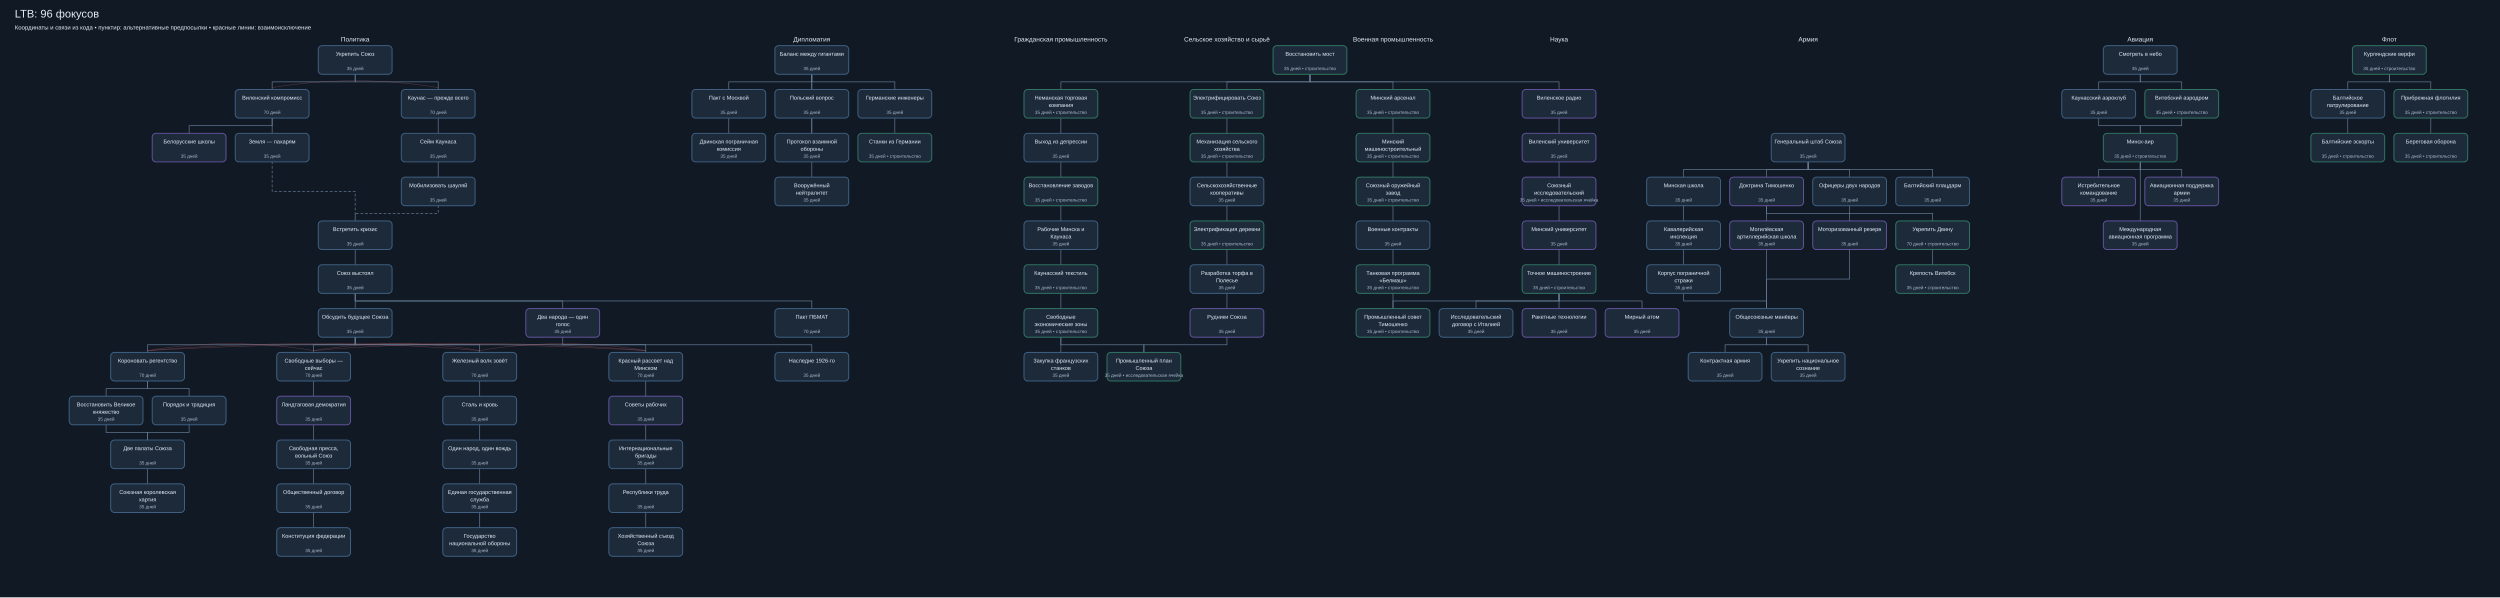
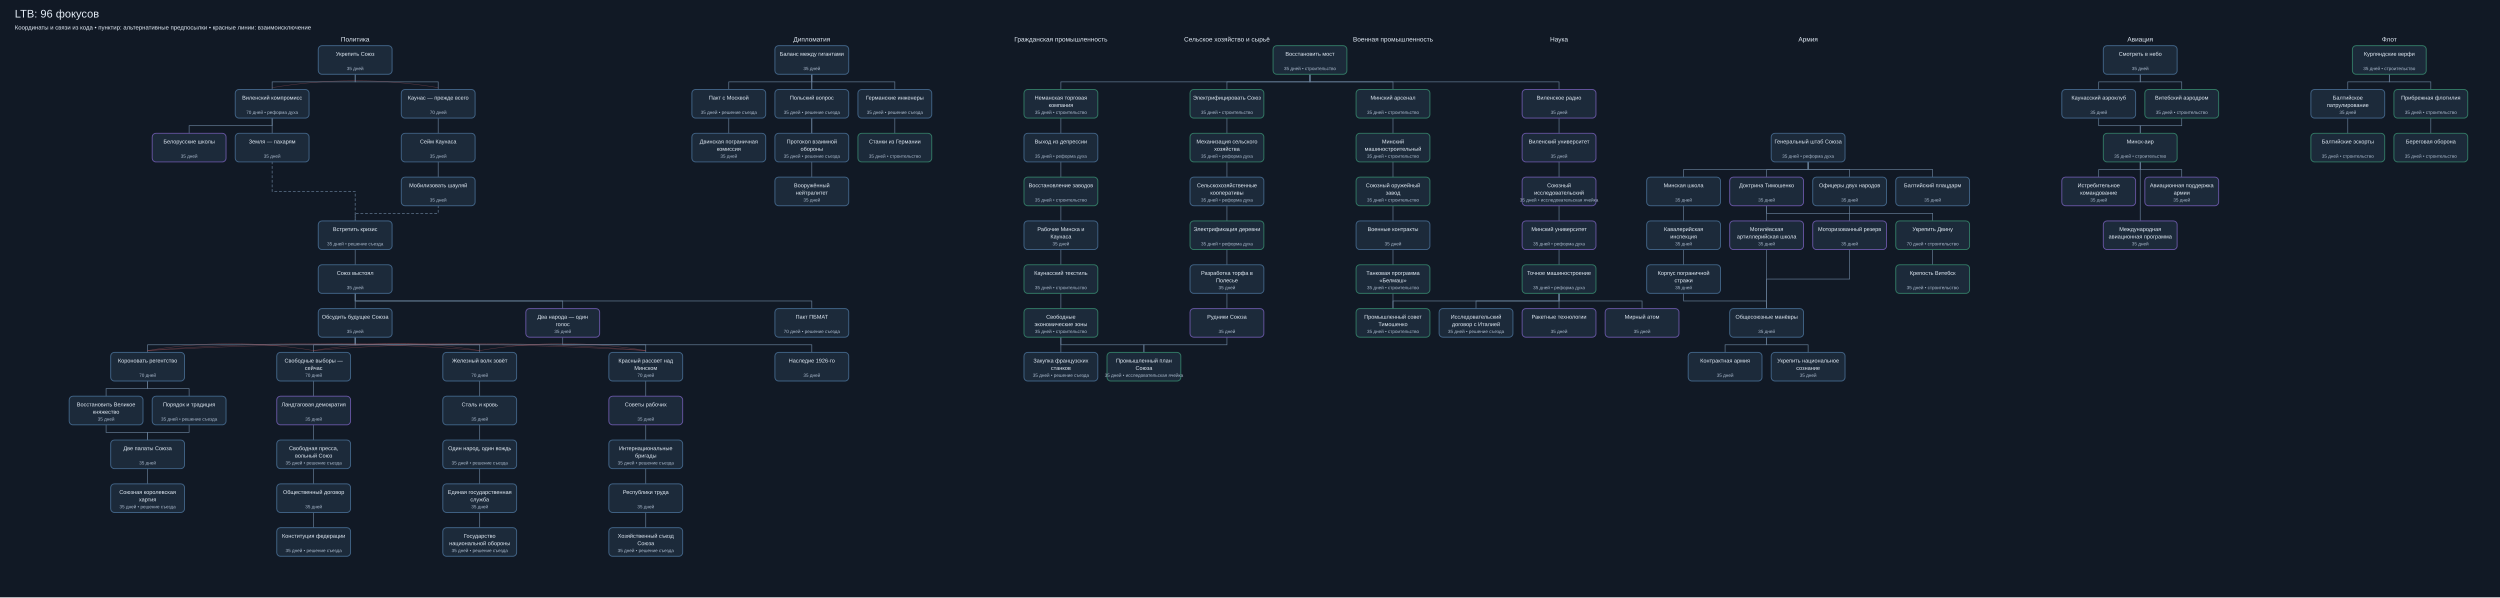
<svg xmlns="http://www.w3.org/2000/svg" width="5420" height="1295" viewBox="0 0 5420 1295">
  <style>text{font-family:Segoe UI,Arial,sans-serif;fill:#e4edf7}.label{font-size:12px}.small{font-size:10px;fill:#acbbce}</style>
  <rect width="5420" height="1295" fill="#111925" />
  <text x="32" y="38" font-size="24">LTB: 96 фокусов</text>
  <text x="32" y="64" font-size="13">Координаты и связи из кода • пунктир: альтернативные предпосылки • красные линии: взаимоисключение</text>
  <text x="770" y="90" font-size="14" text-anchor="middle">Политика</text>
  <text x="1760" y="90" font-size="14" text-anchor="middle">Дипломатия</text>
  <text x="2300" y="90" font-size="14" text-anchor="middle">Гражданская промышленность</text>
  <text x="2660" y="90" font-size="14" text-anchor="middle">Сельское хозяйство и сырьё</text>
  <text x="3020" y="90" font-size="14" text-anchor="middle">Военная промышленность</text>
  <text x="3380" y="90" font-size="14" text-anchor="middle">Наука</text>
  <text x="3920" y="90" font-size="14" text-anchor="middle">Армия</text>
  <text x="4640" y="90" font-size="14" text-anchor="middle">Авиация</text>
  <text x="5180" y="90" font-size="14" text-anchor="middle">Флот</text>
  <path d="M 3920 350 V 367.5 H 4190 V 385" fill="none" stroke="#68809a" stroke-width="1.4" />
  <path d="M 770 160 V 177.5 H 590 V 195" fill="none" stroke="#68809a" stroke-width="1.4" />
  <path d="M 770 160 V 177.5 H 950 V 195" fill="none" stroke="#68809a" stroke-width="1.4" />
  <path d="M 590 255 V 272.5 H 410 V 290" fill="none" stroke="#68809a" stroke-width="1.4" />
  <path d="M 590 255 V 272.5 H 590 V 290" fill="none" stroke="#68809a" stroke-width="1.4" />
  <path d="M 950 255 V 272.5 H 950 V 290" fill="none" stroke="#68809a" stroke-width="1.4" />
  <path d="M 950 350 V 367.5 H 950 V 385" fill="none" stroke="#68809a" stroke-width="1.4" />
  <path d="M 590 350 V 415.0 H 770 V 480" fill="none" stroke="#68809a" stroke-width="1.4" stroke-dasharray="6 4" />
  <path d="M 950 445 V 462.5 H 770 V 480" fill="none" stroke="#68809a" stroke-width="1.4" stroke-dasharray="6 4" />
  <path d="M 3920 350 V 367.5 H 3650 V 385" fill="none" stroke="#68809a" stroke-width="1.4" />
  <path d="M 3920 350 V 367.5 H 3830 V 385" fill="none" stroke="#68809a" stroke-width="1.4" />
  <path d="M 3920 350 V 367.5 H 4010 V 385" fill="none" stroke="#68809a" stroke-width="1.4" />
  <path d="M 3830 445 V 462.5 H 4190 V 480" fill="none" stroke="#68809a" stroke-width="1.4" />
  <path d="M 2840 160 V 177.5 H 3020 V 195" fill="none" stroke="#68809a" stroke-width="1.4" />
  <path d="M 2840 160 V 177.5 H 2660 V 195" fill="none" stroke="#68809a" stroke-width="1.4" />
  <path d="M 2840 160 V 177.5 H 2300 V 195" fill="none" stroke="#68809a" stroke-width="1.4" />
  <path d="M 2300 445 V 462.5 H 2300 V 480" fill="none" stroke="#68809a" stroke-width="1.4" />
  <path d="M 2660 255 V 272.5 H 2660 V 290" fill="none" stroke="#68809a" stroke-width="1.4" />
  <path d="M 2660 350 V 367.5 H 2660 V 385" fill="none" stroke="#68809a" stroke-width="1.4" />
  <path d="M 2660 445 V 462.5 H 2660 V 480" fill="none" stroke="#68809a" stroke-width="1.4" />
  <path d="M 2300 255 V 272.5 H 2300 V 290" fill="none" stroke="#68809a" stroke-width="1.4" />
  <path d="M 2300 350 V 367.5 H 2300 V 385" fill="none" stroke="#68809a" stroke-width="1.4" />
  <path d="M 3020 350 V 367.5 H 3020 V 385" fill="none" stroke="#68809a" stroke-width="1.4" />
  <path d="M 3020 445 V 462.5 H 3020 V 480" fill="none" stroke="#68809a" stroke-width="1.4" />
  <path d="M 1760 160 V 177.5 H 1580 V 195" fill="none" stroke="#68809a" stroke-width="1.4" />
  <path d="M 1760 160 V 177.5 H 1760 V 195" fill="none" stroke="#68809a" stroke-width="1.4" />
  <path d="M 1760 160 V 177.5 H 1940 V 195" fill="none" stroke="#68809a" stroke-width="1.4" />
  <path d="M 4640 160 V 177.5 H 4550 V 195" fill="none" stroke="#68809a" stroke-width="1.4" />
  <path d="M 4640 160 V 177.5 H 4730 V 195" fill="none" stroke="#68809a" stroke-width="1.4" />
  <path d="M 5180 160 V 177.5 H 5090 V 195" fill="none" stroke="#68809a" stroke-width="1.4" />
  <path d="M 5180 160 V 177.5 H 5270 V 195" fill="none" stroke="#68809a" stroke-width="1.4" />
  <path d="M 770 540 V 557.5 H 770 V 575" fill="none" stroke="#68809a" stroke-width="1.4" />
  <path d="M 770 635 V 652.5 H 1760 V 670" fill="none" stroke="#68809a" stroke-width="1.4" />
  <path d="M 4190 540 V 557.5 H 4190 V 575" fill="none" stroke="#68809a" stroke-width="1.4" />
  <path d="M 770 635 V 652.5 H 1220 V 670" fill="none" stroke="#68809a" stroke-width="1.4" />
  <path d="M 1220 730 V 747.5 H 1760 V 765" fill="none" stroke="#68809a" stroke-width="1.4" />
  <path d="M 3650 445 V 462.5 H 3650 V 480" fill="none" stroke="#68809a" stroke-width="1.4" />
  <path d="M 3650 540 V 557.5 H 3650 V 575" fill="none" stroke="#68809a" stroke-width="1.4" />
  <path d="M 2840 160 V 177.5 H 3380 V 195" fill="none" stroke="#68809a" stroke-width="1.4" />
  <path d="M 2300 540 V 557.5 H 2300 V 575" fill="none" stroke="#68809a" stroke-width="1.4" />
  <path d="M 3020 255 V 272.5 H 3020 V 290" fill="none" stroke="#68809a" stroke-width="1.4" />
  <path d="M 2300 730 V 747.5 H 2480 V 765" fill="none" stroke="#68809a" stroke-width="1.4" />
  <path d="M 2660 730 V 747.5 H 2480 V 765" fill="none" stroke="#68809a" stroke-width="1.4" />
  <path d="M 770 730 V 747.5 H 320 V 765" fill="none" stroke="#68809a" stroke-width="1.4" />
  <path d="M 320 825 V 842.5 H 230 V 860" fill="none" stroke="#68809a" stroke-width="1.4" />
  <path d="M 320 825 V 842.5 H 410 V 860" fill="none" stroke="#68809a" stroke-width="1.4" />
  <path d="M 770 730 V 747.5 H 680 V 765" fill="none" stroke="#68809a" stroke-width="1.4" />
  <path d="M 680 825 V 842.5 H 680 V 860" fill="none" stroke="#68809a" stroke-width="1.4" />
  <path d="M 680 920 V 937.5 H 680 V 955" fill="none" stroke="#68809a" stroke-width="1.4" />
  <path d="M 770 730 V 747.5 H 1040 V 765" fill="none" stroke="#68809a" stroke-width="1.4" />
  <path d="M 1040 825 V 842.5 H 1040 V 860" fill="none" stroke="#68809a" stroke-width="1.4" />
  <path d="M 1040 920 V 937.5 H 1040 V 955" fill="none" stroke="#68809a" stroke-width="1.4" />
  <path d="M 770 730 V 747.5 H 1400 V 765" fill="none" stroke="#68809a" stroke-width="1.4" />
  <path d="M 1400 825 V 842.5 H 1400 V 860" fill="none" stroke="#68809a" stroke-width="1.4" />
  <path d="M 1400 920 V 937.5 H 1400 V 955" fill="none" stroke="#68809a" stroke-width="1.4" />
  <path d="M 3380 255 V 272.5 H 3380 V 290" fill="none" stroke="#68809a" stroke-width="1.4" />
  <path d="M 3380 350 V 367.5 H 3380 V 385" fill="none" stroke="#68809a" stroke-width="1.4" />
  <path d="M 3380 540 V 557.5 H 3380 V 575" fill="none" stroke="#68809a" stroke-width="1.4" />
  <path d="M 3020 540 V 557.5 H 3020 V 575" fill="none" stroke="#68809a" stroke-width="1.4" />
  <path d="M 4010 445 V 462.5 H 4010 V 480" fill="none" stroke="#68809a" stroke-width="1.4" />
  <path d="M 3830 445 V 462.5 H 3830 V 480" fill="none" stroke="#68809a" stroke-width="1.4" />
  <path d="M 3650 635 V 652.5 H 3830 V 670" fill="none" stroke="#68809a" stroke-width="1.4" />
  <path d="M 4010 540 V 605.0 H 3830 V 670" fill="none" stroke="#68809a" stroke-width="1.4" />
  <path d="M 3830 540 V 605.0 H 3830 V 670" fill="none" stroke="#68809a" stroke-width="1.4" />
  <path d="M 4550 255 V 272.5 H 4640 V 290" fill="none" stroke="#68809a" stroke-width="1.4" />
  <path d="M 4730 255 V 272.5 H 4640 V 290" fill="none" stroke="#68809a" stroke-width="1.4" />
  <path d="M 4640 350 V 367.5 H 4550 V 385" fill="none" stroke="#68809a" stroke-width="1.4" />
  <path d="M 4640 350 V 367.5 H 4730 V 385" fill="none" stroke="#68809a" stroke-width="1.4" />
  <path d="M 5090 255 V 272.5 H 5090 V 290" fill="none" stroke="#68809a" stroke-width="1.4" />
  <path d="M 5270 255 V 272.5 H 5270 V 290" fill="none" stroke="#68809a" stroke-width="1.4" />
  <path d="M 1580 255 V 272.5 H 1580 V 290" fill="none" stroke="#68809a" stroke-width="1.4" />
  <path d="M 1760 255 V 272.5 H 1760 V 290" fill="none" stroke="#68809a" stroke-width="1.4" />
  <path d="M 1940 255 V 272.5 H 1940 V 290" fill="none" stroke="#68809a" stroke-width="1.4" />
  <path d="M 1760 160 V 272.5 H 1760 V 385" fill="none" stroke="#68809a" stroke-width="1.4" />
  <path d="M 2300 635 V 652.5 H 2300 V 670" fill="none" stroke="#68809a" stroke-width="1.4" />
  <path d="M 2660 540 V 557.5 H 2660 V 575" fill="none" stroke="#68809a" stroke-width="1.4" />
  <path d="M 2660 635 V 652.5 H 2660 V 670" fill="none" stroke="#68809a" stroke-width="1.4" />
  <path d="M 3020 635 V 652.5 H 3020 V 670" fill="none" stroke="#68809a" stroke-width="1.4" />
  <path d="M 3380 635 V 652.5 H 3020 V 670" fill="none" stroke="#68809a" stroke-width="1.4" />
  <path d="M 3830 730 V 747.5 H 3740 V 765" fill="none" stroke="#68809a" stroke-width="1.4" />
  <path d="M 3830 730 V 747.5 H 3920 V 765" fill="none" stroke="#68809a" stroke-width="1.4" />
  <path d="M 3380 445 V 462.5 H 3380 V 480" fill="none" stroke="#68809a" stroke-width="1.4" />
  <path d="M 3380 635 V 652.5 H 3380 V 670" fill="none" stroke="#68809a" stroke-width="1.4" />
  <path d="M 3380 635 V 652.5 H 3560 V 670" fill="none" stroke="#68809a" stroke-width="1.4" />
  <path d="M 2300 730 V 747.5 H 2300 V 765" fill="none" stroke="#68809a" stroke-width="1.4" />
  <path d="M 3380 635 V 652.5 H 3200 V 670" fill="none" stroke="#68809a" stroke-width="1.4" />
  <path d="M 4640 350 V 415.0 H 4640 V 480" fill="none" stroke="#68809a" stroke-width="1.4" />
  <path d="M 770 635 V 652.5 H 770 V 670" fill="none" stroke="#68809a" stroke-width="1.4" />
  <path d="M 230 920 V 937.5 H 320 V 955" fill="none" stroke="#68809a" stroke-width="1.4" />
  <path d="M 410 920 V 937.5 H 320 V 955" fill="none" stroke="#68809a" stroke-width="1.4" />
  <path d="M 320 1015 V 1032.5 H 320 V 1050" fill="none" stroke="#68809a" stroke-width="1.4" />
  <path d="M 680 1015 V 1032.5 H 680 V 1050" fill="none" stroke="#68809a" stroke-width="1.4" />
  <path d="M 680 1110 V 1127.5 H 680 V 1145" fill="none" stroke="#68809a" stroke-width="1.4" />
  <path d="M 1040 1015 V 1032.5 H 1040 V 1050" fill="none" stroke="#68809a" stroke-width="1.4" />
  <path d="M 1040 1110 V 1127.5 H 1040 V 1145" fill="none" stroke="#68809a" stroke-width="1.4" />
  <path d="M 1400 1015 V 1032.5 H 1400 V 1050" fill="none" stroke="#68809a" stroke-width="1.4" />
  <path d="M 1400 1110 V 1127.5 H 1400 V 1145" fill="none" stroke="#68809a" stroke-width="1.4" />
  <path d="M 590 190 Q 770.0 160 950 190" stroke="#be6066" stroke-width="1" fill="none" opacity="0.45" />
  <path d="M 320 760 Q 500.0 730 680 760" stroke="#be6066" stroke-width="1" fill="none" opacity="0.45" />
  <path d="M 320 760 Q 680.0 730 1040 760" stroke="#be6066" stroke-width="1" fill="none" opacity="0.45" />
  <path d="M 320 760 Q 860.0 730 1400 760" stroke="#be6066" stroke-width="1" fill="none" opacity="0.45" />
  <path d="M 680 760 Q 860.0 730 1040 760" stroke="#be6066" stroke-width="1" fill="none" opacity="0.45" />
  <path d="M 680 760 Q 1040.0 730 1400 760" stroke="#be6066" stroke-width="1" fill="none" opacity="0.45" />
  <path d="M 1040 760 Q 1220.0 730 1400 760" stroke="#be6066" stroke-width="1" fill="none" opacity="0.45" />
  <g>
    <rect x="690" y="99" width="160" height="62" rx="8" fill="#1c2a3a" stroke="#416487" stroke-width="2" />
    <text class="label" x="770" y="121" text-anchor="middle">Укрепить Союз</text>
    <text class="small" x="770" y="152" text-anchor="middle">35 дней</text>
  </g>
  <g>
    <rect x="2760" y="99" width="160" height="62" rx="8" fill="#1c2a3a" stroke="#327a65" stroke-width="2" />
    <text class="label" x="2840" y="121" text-anchor="middle">Восстановить мост</text>
    <text class="small" x="2840" y="152" text-anchor="middle">35 дней • строительство</text>
  </g>
  <g>
    <rect x="4110" y="384" width="160" height="62" rx="8" fill="#1c2a3a" stroke="#416487" stroke-width="2" />
    <text class="label" x="4190" y="406" text-anchor="middle">Балтийский плацдарм</text>
    <text class="small" x="4190" y="437" text-anchor="middle">35 дней</text>
  </g>
  <g>
    <rect x="510" y="194" width="160" height="62" rx="8" fill="#1c2a3a" stroke="#416487" stroke-width="2" />
    <text class="label" x="590" y="216" text-anchor="middle">Виленский компромисс</text>
-     <text class="small" x="590" y="247" text-anchor="middle">70 дней</text>
+     <text class="small" x="590" y="247" text-anchor="middle">70 дней • реформа духа</text>
  </g>
  <g>
    <rect x="870" y="194" width="160" height="62" rx="8" fill="#1c2a3a" stroke="#416487" stroke-width="2" />
    <text class="label" x="950" y="216" text-anchor="middle">Каунас — прежде всего</text>
    <text class="small" x="950" y="247" text-anchor="middle">70 дней</text>
  </g>
  <g>
    <rect x="330" y="289" width="160" height="62" rx="8" fill="#1c2a3a" stroke="#6655a2" stroke-width="2" />
    <text class="label" x="410" y="311" text-anchor="middle">Белорусские школы</text>
    <text class="small" x="410" y="342" text-anchor="middle">35 дней</text>
  </g>
  <g>
    <rect x="510" y="289" width="160" height="62" rx="8" fill="#1c2a3a" stroke="#416487" stroke-width="2" />
    <text class="label" x="590" y="311" text-anchor="middle">Земля — пахарям</text>
    <text class="small" x="590" y="342" text-anchor="middle">35 дней</text>
  </g>
  <g>
    <rect x="870" y="289" width="160" height="62" rx="8" fill="#1c2a3a" stroke="#416487" stroke-width="2" />
    <text class="label" x="950" y="311" text-anchor="middle">Сейм Каунаса</text>
    <text class="small" x="950" y="342" text-anchor="middle">35 дней</text>
  </g>
  <g>
    <rect x="870" y="384" width="160" height="62" rx="8" fill="#1c2a3a" stroke="#416487" stroke-width="2" />
    <text class="label" x="950" y="406" text-anchor="middle">Мобилизовать шауляй</text>
    <text class="small" x="950" y="437" text-anchor="middle">35 дней</text>
  </g>
  <g>
    <rect x="690" y="479" width="160" height="62" rx="8" fill="#1c2a3a" stroke="#416487" stroke-width="2" />
    <text class="label" x="770" y="501" text-anchor="middle">Встретить кризис</text>
-     <text class="small" x="770" y="532" text-anchor="middle">35 дней</text>
+     <text class="small" x="770" y="532" text-anchor="middle">35 дней • решение съезда</text>
  </g>
  <g>
    <rect x="3840" y="289" width="160" height="62" rx="8" fill="#1c2a3a" stroke="#416487" stroke-width="2" />
    <text class="label" x="3920" y="311" text-anchor="middle">Генеральный штаб Союза</text>
-     <text class="small" x="3920" y="342" text-anchor="middle">35 дней</text>
+     <text class="small" x="3920" y="342" text-anchor="middle">35 дней • реформа духа</text>
  </g>
  <g>
    <rect x="3570" y="384" width="160" height="62" rx="8" fill="#1c2a3a" stroke="#416487" stroke-width="2" />
    <text class="label" x="3650" y="406" text-anchor="middle">Минская школа</text>
    <text class="small" x="3650" y="437" text-anchor="middle">35 дней</text>
  </g>
  <g>
    <rect x="3750" y="384" width="160" height="62" rx="8" fill="#1c2a3a" stroke="#6655a2" stroke-width="2" />
    <text class="label" x="3830" y="406" text-anchor="middle">Доктрина Тимошенко</text>
    <text class="small" x="3830" y="437" text-anchor="middle">35 дней</text>
  </g>
  <g>
    <rect x="3930" y="384" width="160" height="62" rx="8" fill="#1c2a3a" stroke="#416487" stroke-width="2" />
    <text class="label" x="4010" y="406" text-anchor="middle">Офицеры двух народов</text>
    <text class="small" x="4010" y="437" text-anchor="middle">35 дней</text>
  </g>
  <g>
    <rect x="4110" y="479" width="160" height="62" rx="8" fill="#1c2a3a" stroke="#327a65" stroke-width="2" />
    <text class="label" x="4190" y="501" text-anchor="middle">Укрепить Двину</text>
    <text class="small" x="4190" y="532" text-anchor="middle">70 дней • строительство</text>
  </g>
  <g>
    <rect x="2940" y="194" width="160" height="62" rx="8" fill="#1c2a3a" stroke="#327a65" stroke-width="2" />
    <text class="label" x="3020" y="216" text-anchor="middle">Минский арсенал</text>
    <text class="small" x="3020" y="247" text-anchor="middle">35 дней • строительство</text>
  </g>
  <g>
    <rect x="2580" y="194" width="160" height="62" rx="8" fill="#1c2a3a" stroke="#327a65" stroke-width="2" />
    <text class="label" x="2660" y="216" text-anchor="middle">Электрифицировать Союз</text>
    <text class="small" x="2660" y="247" text-anchor="middle">35 дней • строительство</text>
  </g>
  <g>
    <rect x="2220" y="194" width="160" height="62" rx="8" fill="#1c2a3a" stroke="#327a65" stroke-width="2" />
    <text class="label" x="2300" y="216" text-anchor="middle">Неманская торговая</text>
    <text class="label" x="2300" y="232" text-anchor="middle">компания</text>
    <text class="small" x="2300" y="247" text-anchor="middle">35 дней • строительство</text>
  </g>
  <g>
    <rect x="2220" y="479" width="160" height="62" rx="8" fill="#1c2a3a" stroke="#416487" stroke-width="2" />
    <text class="label" x="2300" y="501" text-anchor="middle">Рабочие Минска и</text>
    <text class="label" x="2300" y="517" text-anchor="middle">Каунаса</text>
    <text class="small" x="2300" y="532" text-anchor="middle">35 дней</text>
  </g>
  <g>
    <rect x="2580" y="289" width="160" height="62" rx="8" fill="#1c2a3a" stroke="#327a65" stroke-width="2" />
    <text class="label" x="2660" y="311" text-anchor="middle">Механизация сельского</text>
    <text class="label" x="2660" y="327" text-anchor="middle">хозяйства</text>
-     <text class="small" x="2660" y="342" text-anchor="middle">35 дней • строительство</text>
+     <text class="small" x="2660" y="342" text-anchor="middle">35 дней • реформа духа</text>
  </g>
  <g>
    <rect x="2580" y="384" width="160" height="62" rx="8" fill="#1c2a3a" stroke="#416487" stroke-width="2" />
    <text class="label" x="2660" y="406" text-anchor="middle">Сельскохозяйственные</text>
    <text class="label" x="2660" y="422" text-anchor="middle">кооперативы</text>
-     <text class="small" x="2660" y="437" text-anchor="middle">35 дней</text>
+     <text class="small" x="2660" y="437" text-anchor="middle">35 дней • реформа духа</text>
  </g>
  <g>
    <rect x="2580" y="479" width="160" height="62" rx="8" fill="#1c2a3a" stroke="#327a65" stroke-width="2" />
    <text class="label" x="2660" y="501" text-anchor="middle">Электрификация деревни</text>
-     <text class="small" x="2660" y="532" text-anchor="middle">35 дней • строительство</text>
+     <text class="small" x="2660" y="532" text-anchor="middle">35 дней • реформа духа</text>
  </g>
  <g>
    <rect x="2220" y="289" width="160" height="62" rx="8" fill="#1c2a3a" stroke="#416487" stroke-width="2" />
    <text class="label" x="2300" y="311" text-anchor="middle">Выход из депрессии</text>
-     <text class="small" x="2300" y="342" text-anchor="middle">35 дней</text>
+     <text class="small" x="2300" y="342" text-anchor="middle">35 дней • реформа духа</text>
  </g>
  <g>
    <rect x="2220" y="384" width="160" height="62" rx="8" fill="#1c2a3a" stroke="#327a65" stroke-width="2" />
    <text class="label" x="2300" y="406" text-anchor="middle">Восстановление заводов</text>
    <text class="small" x="2300" y="437" text-anchor="middle">35 дней • строительство</text>
  </g>
  <g>
    <rect x="2940" y="384" width="160" height="62" rx="8" fill="#1c2a3a" stroke="#327a65" stroke-width="2" />
    <text class="label" x="3020" y="406" text-anchor="middle">Союзный оружейный</text>
    <text class="label" x="3020" y="422" text-anchor="middle">завод</text>
    <text class="small" x="3020" y="437" text-anchor="middle">35 дней • строительство</text>
  </g>
  <g>
    <rect x="2940" y="479" width="160" height="62" rx="8" fill="#1c2a3a" stroke="#416487" stroke-width="2" />
    <text class="label" x="3020" y="501" text-anchor="middle">Военные контракты</text>
    <text class="small" x="3020" y="532" text-anchor="middle">35 дней</text>
  </g>
  <g>
    <rect x="1680" y="99" width="160" height="62" rx="8" fill="#1c2a3a" stroke="#416487" stroke-width="2" />
    <text class="label" x="1760" y="121" text-anchor="middle">Баланс между гигантами</text>
    <text class="small" x="1760" y="152" text-anchor="middle">35 дней</text>
  </g>
  <g>
    <rect x="1500" y="194" width="160" height="62" rx="8" fill="#1c2a3a" stroke="#416487" stroke-width="2" />
    <text class="label" x="1580" y="216" text-anchor="middle">Пакт с Москвой</text>
-     <text class="small" x="1580" y="247" text-anchor="middle">35 дней</text>
+     <text class="small" x="1580" y="247" text-anchor="middle">35 дней • решение съезда</text>
  </g>
  <g>
    <rect x="1680" y="194" width="160" height="62" rx="8" fill="#1c2a3a" stroke="#416487" stroke-width="2" />
    <text class="label" x="1760" y="216" text-anchor="middle">Польский вопрос</text>
-     <text class="small" x="1760" y="247" text-anchor="middle">35 дней</text>
+     <text class="small" x="1760" y="247" text-anchor="middle">35 дней • решение съезда</text>
  </g>
  <g>
    <rect x="1860" y="194" width="160" height="62" rx="8" fill="#1c2a3a" stroke="#416487" stroke-width="2" />
    <text class="label" x="1940" y="216" text-anchor="middle">Германские инженеры</text>
-     <text class="small" x="1940" y="247" text-anchor="middle">35 дней</text>
+     <text class="small" x="1940" y="247" text-anchor="middle">35 дней • решение съезда</text>
  </g>
  <g>
    <rect x="4560" y="99" width="160" height="62" rx="8" fill="#1c2a3a" stroke="#416487" stroke-width="2" />
    <text class="label" x="4640" y="121" text-anchor="middle">Смотреть в небо</text>
    <text class="small" x="4640" y="152" text-anchor="middle">35 дней</text>
  </g>
  <g>
    <rect x="4470" y="194" width="160" height="62" rx="8" fill="#1c2a3a" stroke="#416487" stroke-width="2" />
    <text class="label" x="4550" y="216" text-anchor="middle">Каунасский аэроклуб</text>
    <text class="small" x="4550" y="247" text-anchor="middle">35 дней</text>
  </g>
  <g>
    <rect x="4650" y="194" width="160" height="62" rx="8" fill="#1c2a3a" stroke="#327a65" stroke-width="2" />
    <text class="label" x="4730" y="216" text-anchor="middle">Витебский аэродром</text>
    <text class="small" x="4730" y="247" text-anchor="middle">35 дней • строительство</text>
  </g>
  <g>
    <rect x="5100" y="99" width="160" height="62" rx="8" fill="#1c2a3a" stroke="#327a65" stroke-width="2" />
    <text class="label" x="5180" y="121" text-anchor="middle">Курляндские верфи</text>
    <text class="small" x="5180" y="152" text-anchor="middle">35 дней • строительство</text>
  </g>
  <g>
    <rect x="5010" y="194" width="160" height="62" rx="8" fill="#1c2a3a" stroke="#416487" stroke-width="2" />
    <text class="label" x="5090" y="216" text-anchor="middle">Балтийское</text>
    <text class="label" x="5090" y="232" text-anchor="middle">патрулирование</text>
    <text class="small" x="5090" y="247" text-anchor="middle">35 дней</text>
  </g>
  <g>
    <rect x="5190" y="194" width="160" height="62" rx="8" fill="#1c2a3a" stroke="#327a65" stroke-width="2" />
    <text class="label" x="5270" y="216" text-anchor="middle">Прибрежная флотилия</text>
    <text class="small" x="5270" y="247" text-anchor="middle">35 дней • строительство</text>
  </g>
  <g>
    <rect x="690" y="574" width="160" height="62" rx="8" fill="#1c2a3a" stroke="#416487" stroke-width="2" />
    <text class="label" x="770" y="596" text-anchor="middle">Союз выстоял</text>
    <text class="small" x="770" y="627" text-anchor="middle">35 дней</text>
  </g>
  <g>
    <rect x="1680" y="669" width="160" height="62" rx="8" fill="#1c2a3a" stroke="#416487" stroke-width="2" />
    <text class="label" x="1760" y="691" text-anchor="middle">Пакт ПБМАТ</text>
-     <text class="small" x="1760" y="722" text-anchor="middle">70 дней</text>
+     <text class="small" x="1760" y="722" text-anchor="middle">70 дней • решение съезда</text>
  </g>
  <g>
    <rect x="4110" y="574" width="160" height="62" rx="8" fill="#1c2a3a" stroke="#327a65" stroke-width="2" />
    <text class="label" x="4190" y="596" text-anchor="middle">Крепость Витебск</text>
    <text class="small" x="4190" y="627" text-anchor="middle">35 дней • строительство</text>
  </g>
  <g>
    <rect x="1140" y="669" width="160" height="62" rx="8" fill="#1c2a3a" stroke="#6655a2" stroke-width="2" />
    <text class="label" x="1220" y="691" text-anchor="middle">Два народа — один</text>
    <text class="label" x="1220" y="707" text-anchor="middle">голос</text>
    <text class="small" x="1220" y="722" text-anchor="middle">35 дней</text>
  </g>
  <g>
    <rect x="1680" y="764" width="160" height="62" rx="8" fill="#1c2a3a" stroke="#416487" stroke-width="2" />
    <text class="label" x="1760" y="786" text-anchor="middle">Наследие 1926-го</text>
    <text class="small" x="1760" y="817" text-anchor="middle">35 дней</text>
  </g>
  <g>
    <rect x="3570" y="479" width="160" height="62" rx="8" fill="#1c2a3a" stroke="#416487" stroke-width="2" />
    <text class="label" x="3650" y="501" text-anchor="middle">Кавалерийская</text>
    <text class="label" x="3650" y="517" text-anchor="middle">инспекция</text>
    <text class="small" x="3650" y="532" text-anchor="middle">35 дней</text>
  </g>
  <g>
    <rect x="3570" y="574" width="160" height="62" rx="8" fill="#1c2a3a" stroke="#416487" stroke-width="2" />
    <text class="label" x="3650" y="596" text-anchor="middle">Корпус пограничной</text>
    <text class="label" x="3650" y="612" text-anchor="middle">стражи</text>
    <text class="small" x="3650" y="627" text-anchor="middle">35 дней</text>
  </g>
  <g>
    <rect x="3300" y="194" width="160" height="62" rx="8" fill="#1c2a3a" stroke="#6655a2" stroke-width="2" />
    <text class="label" x="3380" y="216" text-anchor="middle">Виленское радио</text>
    <text class="small" x="3380" y="247" text-anchor="middle">35 дней</text>
  </g>
  <g>
    <rect x="2220" y="574" width="160" height="62" rx="8" fill="#1c2a3a" stroke="#327a65" stroke-width="2" />
    <text class="label" x="2300" y="596" text-anchor="middle">Каунасский текстиль</text>
    <text class="small" x="2300" y="627" text-anchor="middle">35 дней • строительство</text>
  </g>
  <g>
    <rect x="2940" y="289" width="160" height="62" rx="8" fill="#1c2a3a" stroke="#327a65" stroke-width="2" />
    <text class="label" x="3020" y="311" text-anchor="middle">Минский</text>
    <text class="label" x="3020" y="327" text-anchor="middle">машиностроительный</text>
    <text class="small" x="3020" y="342" text-anchor="middle">35 дней • строительство</text>
  </g>
  <g>
    <rect x="2400" y="764" width="160" height="62" rx="8" fill="#1c2a3a" stroke="#327a65" stroke-width="2" />
    <text class="label" x="2480" y="786" text-anchor="middle">Промышленный план</text>
    <text class="label" x="2480" y="802" text-anchor="middle">Союза</text>
    <text class="small" x="2480" y="817" text-anchor="middle">35 дней • исследовательская ячейка</text>
  </g>
  <g>
    <rect x="240" y="764" width="160" height="62" rx="8" fill="#1c2a3a" stroke="#416487" stroke-width="2" />
    <text class="label" x="320" y="786" text-anchor="middle">Короновать регентство</text>
    <text class="small" x="320" y="817" text-anchor="middle">70 дней</text>
  </g>
  <g>
    <rect x="150" y="859" width="160" height="62" rx="8" fill="#1c2a3a" stroke="#416487" stroke-width="2" />
    <text class="label" x="230" y="881" text-anchor="middle">Восстановить Великое</text>
    <text class="label" x="230" y="897" text-anchor="middle">княжество</text>
    <text class="small" x="230" y="912" text-anchor="middle">35 дней</text>
  </g>
  <g>
    <rect x="330" y="859" width="160" height="62" rx="8" fill="#1c2a3a" stroke="#416487" stroke-width="2" />
    <text class="label" x="410" y="881" text-anchor="middle">Порядок и традиция</text>
-     <text class="small" x="410" y="912" text-anchor="middle">35 дней</text>
+     <text class="small" x="410" y="912" text-anchor="middle">35 дней • решение съезда</text>
  </g>
  <g>
    <rect x="600" y="764" width="160" height="62" rx="8" fill="#1c2a3a" stroke="#416487" stroke-width="2" />
    <text class="label" x="680" y="786" text-anchor="middle">Свободные выборы —</text>
    <text class="label" x="680" y="802" text-anchor="middle">сейчас</text>
    <text class="small" x="680" y="817" text-anchor="middle">70 дней</text>
  </g>
  <g>
    <rect x="600" y="859" width="160" height="62" rx="8" fill="#1c2a3a" stroke="#6655a2" stroke-width="2" />
    <text class="label" x="680" y="881" text-anchor="middle">Ландтаговая демократия</text>
    <text class="small" x="680" y="912" text-anchor="middle">35 дней</text>
  </g>
  <g>
    <rect x="600" y="954" width="160" height="62" rx="8" fill="#1c2a3a" stroke="#416487" stroke-width="2" />
    <text class="label" x="680" y="976" text-anchor="middle">Свободная пресса,</text>
    <text class="label" x="680" y="992" text-anchor="middle">вольный Союз</text>
-     <text class="small" x="680" y="1007" text-anchor="middle">35 дней</text>
+     <text class="small" x="680" y="1007" text-anchor="middle">35 дней • решение съезда</text>
  </g>
  <g>
    <rect x="960" y="764" width="160" height="62" rx="8" fill="#1c2a3a" stroke="#416487" stroke-width="2" />
    <text class="label" x="1040" y="786" text-anchor="middle">Железный волк зовёт</text>
    <text class="small" x="1040" y="817" text-anchor="middle">70 дней</text>
  </g>
  <g>
    <rect x="960" y="859" width="160" height="62" rx="8" fill="#1c2a3a" stroke="#416487" stroke-width="2" />
    <text class="label" x="1040" y="881" text-anchor="middle">Сталь и кровь</text>
    <text class="small" x="1040" y="912" text-anchor="middle">35 дней</text>
  </g>
  <g>
    <rect x="960" y="954" width="160" height="62" rx="8" fill="#1c2a3a" stroke="#416487" stroke-width="2" />
    <text class="label" x="1040" y="976" text-anchor="middle">Один народ, один вождь</text>
-     <text class="small" x="1040" y="1007" text-anchor="middle">35 дней</text>
+     <text class="small" x="1040" y="1007" text-anchor="middle">35 дней • решение съезда</text>
  </g>
  <g>
    <rect x="1320" y="764" width="160" height="62" rx="8" fill="#1c2a3a" stroke="#416487" stroke-width="2" />
    <text class="label" x="1400" y="786" text-anchor="middle">Красный рассвет над</text>
    <text class="label" x="1400" y="802" text-anchor="middle">Минском</text>
    <text class="small" x="1400" y="817" text-anchor="middle">70 дней</text>
  </g>
  <g>
    <rect x="1320" y="859" width="160" height="62" rx="8" fill="#1c2a3a" stroke="#6655a2" stroke-width="2" />
    <text class="label" x="1400" y="881" text-anchor="middle">Советы рабочих</text>
    <text class="small" x="1400" y="912" text-anchor="middle">35 дней</text>
  </g>
  <g>
    <rect x="1320" y="954" width="160" height="62" rx="8" fill="#1c2a3a" stroke="#416487" stroke-width="2" />
    <text class="label" x="1400" y="976" text-anchor="middle">Интернациональные</text>
    <text class="label" x="1400" y="992" text-anchor="middle">бригады</text>
-     <text class="small" x="1400" y="1007" text-anchor="middle">35 дней</text>
+     <text class="small" x="1400" y="1007" text-anchor="middle">35 дней • решение съезда</text>
  </g>
  <g>
    <rect x="3300" y="289" width="160" height="62" rx="8" fill="#1c2a3a" stroke="#6655a2" stroke-width="2" />
    <text class="label" x="3380" y="311" text-anchor="middle">Виленский университет</text>
    <text class="small" x="3380" y="342" text-anchor="middle">35 дней</text>
  </g>
  <g>
    <rect x="3300" y="384" width="160" height="62" rx="8" fill="#1c2a3a" stroke="#6655a2" stroke-width="2" />
    <text class="label" x="3380" y="406" text-anchor="middle">Союзный</text>
    <text class="label" x="3380" y="422" text-anchor="middle">исследовательский</text>
    <text class="small" x="3380" y="437" text-anchor="middle">35 дней • исследовательская ячейка</text>
  </g>
  <g>
    <rect x="3300" y="574" width="160" height="62" rx="8" fill="#1c2a3a" stroke="#327a65" stroke-width="2" />
    <text class="label" x="3380" y="596" text-anchor="middle">Точное машиностроение</text>
-     <text class="small" x="3380" y="627" text-anchor="middle">35 дней • строительство</text>
+     <text class="small" x="3380" y="627" text-anchor="middle">35 дней • реформа духа</text>
  </g>
  <g>
    <rect x="2940" y="574" width="160" height="62" rx="8" fill="#1c2a3a" stroke="#327a65" stroke-width="2" />
    <text class="label" x="3020" y="596" text-anchor="middle">Танковая программа</text>
    <text class="label" x="3020" y="612" text-anchor="middle">«Белмаш»</text>
    <text class="small" x="3020" y="627" text-anchor="middle">35 дней • строительство</text>
  </g>
  <g>
    <rect x="3930" y="479" width="160" height="62" rx="8" fill="#1c2a3a" stroke="#6655a2" stroke-width="2" />
    <text class="label" x="4010" y="501" text-anchor="middle">Моторизованный резерв</text>
    <text class="small" x="4010" y="532" text-anchor="middle">35 дней</text>
  </g>
  <g>
    <rect x="3750" y="479" width="160" height="62" rx="8" fill="#1c2a3a" stroke="#6655a2" stroke-width="2" />
    <text class="label" x="3830" y="501" text-anchor="middle">Могилёвская</text>
    <text class="label" x="3830" y="517" text-anchor="middle">артиллерийская школа</text>
    <text class="small" x="3830" y="532" text-anchor="middle">35 дней</text>
  </g>
  <g>
    <rect x="3750" y="669" width="160" height="62" rx="8" fill="#1c2a3a" stroke="#416487" stroke-width="2" />
    <text class="label" x="3830" y="691" text-anchor="middle">Общесоюзные манёвры</text>
    <text class="small" x="3830" y="722" text-anchor="middle">35 дней</text>
  </g>
  <g>
    <rect x="4560" y="289" width="160" height="62" rx="8" fill="#1c2a3a" stroke="#327a65" stroke-width="2" />
    <text class="label" x="4640" y="311" text-anchor="middle">Минск-аир</text>
    <text class="small" x="4640" y="342" text-anchor="middle">35 дней • строительство</text>
  </g>
  <g>
    <rect x="4470" y="384" width="160" height="62" rx="8" fill="#1c2a3a" stroke="#6655a2" stroke-width="2" />
    <text class="label" x="4550" y="406" text-anchor="middle">Истребительное</text>
    <text class="label" x="4550" y="422" text-anchor="middle">командование</text>
    <text class="small" x="4550" y="437" text-anchor="middle">35 дней</text>
  </g>
  <g>
    <rect x="4650" y="384" width="160" height="62" rx="8" fill="#1c2a3a" stroke="#6655a2" stroke-width="2" />
    <text class="label" x="4730" y="406" text-anchor="middle">Авиационная поддержка</text>
    <text class="label" x="4730" y="422" text-anchor="middle">армии</text>
    <text class="small" x="4730" y="437" text-anchor="middle">35 дней</text>
  </g>
  <g>
    <rect x="5010" y="289" width="160" height="62" rx="8" fill="#1c2a3a" stroke="#327a65" stroke-width="2" />
    <text class="label" x="5090" y="311" text-anchor="middle">Балтийские эскорты</text>
    <text class="small" x="5090" y="342" text-anchor="middle">35 дней • строительство</text>
  </g>
  <g>
    <rect x="5190" y="289" width="160" height="62" rx="8" fill="#1c2a3a" stroke="#327a65" stroke-width="2" />
    <text class="label" x="5270" y="311" text-anchor="middle">Береговая оборона</text>
    <text class="small" x="5270" y="342" text-anchor="middle">35 дней • строительство</text>
  </g>
  <g>
    <rect x="1500" y="289" width="160" height="62" rx="8" fill="#1c2a3a" stroke="#416487" stroke-width="2" />
    <text class="label" x="1580" y="311" text-anchor="middle">Двинская пограничная</text>
    <text class="label" x="1580" y="327" text-anchor="middle">комиссия</text>
    <text class="small" x="1580" y="342" text-anchor="middle">35 дней</text>
  </g>
  <g>
    <rect x="1680" y="289" width="160" height="62" rx="8" fill="#1c2a3a" stroke="#416487" stroke-width="2" />
    <text class="label" x="1760" y="311" text-anchor="middle">Протокол взаимной</text>
    <text class="label" x="1760" y="327" text-anchor="middle">обороны</text>
-     <text class="small" x="1760" y="342" text-anchor="middle">35 дней</text>
+     <text class="small" x="1760" y="342" text-anchor="middle">35 дней • решение съезда</text>
  </g>
  <g>
    <rect x="1860" y="289" width="160" height="62" rx="8" fill="#1c2a3a" stroke="#327a65" stroke-width="2" />
    <text class="label" x="1940" y="311" text-anchor="middle">Станки из Германии</text>
    <text class="small" x="1940" y="342" text-anchor="middle">35 дней • строительство</text>
  </g>
  <g>
    <rect x="1680" y="384" width="160" height="62" rx="8" fill="#1c2a3a" stroke="#416487" stroke-width="2" />
    <text class="label" x="1760" y="406" text-anchor="middle">Вооружённый</text>
    <text class="label" x="1760" y="422" text-anchor="middle">нейтралитет</text>
    <text class="small" x="1760" y="437" text-anchor="middle">35 дней</text>
  </g>
  <g>
    <rect x="2220" y="669" width="160" height="62" rx="8" fill="#1c2a3a" stroke="#327a65" stroke-width="2" />
    <text class="label" x="2300" y="691" text-anchor="middle">Свободные</text>
    <text class="label" x="2300" y="707" text-anchor="middle">экономические зоны</text>
    <text class="small" x="2300" y="722" text-anchor="middle">35 дней • строительство</text>
  </g>
  <g>
    <rect x="2580" y="574" width="160" height="62" rx="8" fill="#1c2a3a" stroke="#416487" stroke-width="2" />
    <text class="label" x="2660" y="596" text-anchor="middle">Разработка торфа в</text>
    <text class="label" x="2660" y="612" text-anchor="middle">Полесье</text>
    <text class="small" x="2660" y="627" text-anchor="middle">35 дней</text>
  </g>
  <g>
    <rect x="2580" y="669" width="160" height="62" rx="8" fill="#1c2a3a" stroke="#6655a2" stroke-width="2" />
    <text class="label" x="2660" y="691" text-anchor="middle">Рудники Союза</text>
    <text class="small" x="2660" y="722" text-anchor="middle">35 дней</text>
  </g>
  <g>
    <rect x="2940" y="669" width="160" height="62" rx="8" fill="#1c2a3a" stroke="#327a65" stroke-width="2" />
    <text class="label" x="3020" y="691" text-anchor="middle">Промышленный совет</text>
    <text class="label" x="3020" y="707" text-anchor="middle">Тимошенко</text>
    <text class="small" x="3020" y="722" text-anchor="middle">35 дней • строительство</text>
  </g>
  <g>
    <rect x="3660" y="764" width="160" height="62" rx="8" fill="#1c2a3a" stroke="#416487" stroke-width="2" />
    <text class="label" x="3740" y="786" text-anchor="middle">Контрактная армия</text>
    <text class="small" x="3740" y="817" text-anchor="middle">35 дней</text>
  </g>
  <g>
    <rect x="3840" y="764" width="160" height="62" rx="8" fill="#1c2a3a" stroke="#416487" stroke-width="2" />
    <text class="label" x="3920" y="786" text-anchor="middle">Укрепить национальное</text>
    <text class="label" x="3920" y="802" text-anchor="middle">сознание</text>
    <text class="small" x="3920" y="817" text-anchor="middle">35 дней</text>
  </g>
  <g>
    <rect x="3300" y="479" width="160" height="62" rx="8" fill="#1c2a3a" stroke="#6655a2" stroke-width="2" />
    <text class="label" x="3380" y="501" text-anchor="middle">Минский университет</text>
-     <text class="small" x="3380" y="532" text-anchor="middle">35 дней</text>
+     <text class="small" x="3380" y="532" text-anchor="middle">35 дней • реформа духа</text>
  </g>
  <g>
    <rect x="3300" y="669" width="160" height="62" rx="8" fill="#1c2a3a" stroke="#6655a2" stroke-width="2" />
    <text class="label" x="3380" y="691" text-anchor="middle">Ракетные технологии</text>
    <text class="small" x="3380" y="722" text-anchor="middle">35 дней</text>
  </g>
  <g>
    <rect x="3480" y="669" width="160" height="62" rx="8" fill="#1c2a3a" stroke="#6655a2" stroke-width="2" />
    <text class="label" x="3560" y="691" text-anchor="middle">Мирный атом</text>
    <text class="small" x="3560" y="722" text-anchor="middle">35 дней</text>
  </g>
  <g>
    <rect x="2220" y="764" width="160" height="62" rx="8" fill="#1c2a3a" stroke="#416487" stroke-width="2" />
    <text class="label" x="2300" y="786" text-anchor="middle">Закупка французских</text>
    <text class="label" x="2300" y="802" text-anchor="middle">станков</text>
-     <text class="small" x="2300" y="817" text-anchor="middle">35 дней</text>
+     <text class="small" x="2300" y="817" text-anchor="middle">35 дней • решение съезда</text>
  </g>
  <g>
    <rect x="3120" y="669" width="160" height="62" rx="8" fill="#1c2a3a" stroke="#416487" stroke-width="2" />
    <text class="label" x="3200" y="691" text-anchor="middle">Исследовательский</text>
    <text class="label" x="3200" y="707" text-anchor="middle">договор с Италией</text>
-     <text class="small" x="3200" y="722" text-anchor="middle">35 дней</text>
+     <text class="small" x="3200" y="722" text-anchor="middle">35 дней • решение съезда</text>
  </g>
  <g>
    <rect x="4560" y="479" width="160" height="62" rx="8" fill="#1c2a3a" stroke="#6655a2" stroke-width="2" />
    <text class="label" x="4640" y="501" text-anchor="middle">Международная</text>
    <text class="label" x="4640" y="517" text-anchor="middle">авиационная программа</text>
    <text class="small" x="4640" y="532" text-anchor="middle">35 дней</text>
  </g>
  <g>
    <rect x="690" y="669" width="160" height="62" rx="8" fill="#1c2a3a" stroke="#416487" stroke-width="2" />
    <text class="label" x="770" y="691" text-anchor="middle">Обсудить будущее Союза</text>
    <text class="small" x="770" y="722" text-anchor="middle">35 дней</text>
  </g>
  <g>
    <rect x="240" y="954" width="160" height="62" rx="8" fill="#1c2a3a" stroke="#416487" stroke-width="2" />
    <text class="label" x="320" y="976" text-anchor="middle">Две палаты Союза</text>
    <text class="small" x="320" y="1007" text-anchor="middle">35 дней</text>
  </g>
  <g>
    <rect x="240" y="1049" width="160" height="62" rx="8" fill="#1c2a3a" stroke="#416487" stroke-width="2" />
    <text class="label" x="320" y="1071" text-anchor="middle">Союзная королевская</text>
    <text class="label" x="320" y="1087" text-anchor="middle">хартия</text>
-     <text class="small" x="320" y="1102" text-anchor="middle">35 дней</text>
+     <text class="small" x="320" y="1102" text-anchor="middle">35 дней • решение съезда</text>
  </g>
  <g>
    <rect x="600" y="1049" width="160" height="62" rx="8" fill="#1c2a3a" stroke="#416487" stroke-width="2" />
    <text class="label" x="680" y="1071" text-anchor="middle">Общественный договор</text>
    <text class="small" x="680" y="1102" text-anchor="middle">35 дней</text>
  </g>
  <g>
    <rect x="600" y="1144" width="160" height="62" rx="8" fill="#1c2a3a" stroke="#416487" stroke-width="2" />
    <text class="label" x="680" y="1166" text-anchor="middle">Конституция федерации</text>
-     <text class="small" x="680" y="1197" text-anchor="middle">35 дней</text>
+     <text class="small" x="680" y="1197" text-anchor="middle">35 дней • решение съезда</text>
  </g>
  <g>
    <rect x="960" y="1049" width="160" height="62" rx="8" fill="#1c2a3a" stroke="#416487" stroke-width="2" />
    <text class="label" x="1040" y="1071" text-anchor="middle">Единая государственная</text>
    <text class="label" x="1040" y="1087" text-anchor="middle">служба</text>
    <text class="small" x="1040" y="1102" text-anchor="middle">35 дней</text>
  </g>
  <g>
    <rect x="960" y="1144" width="160" height="62" rx="8" fill="#1c2a3a" stroke="#416487" stroke-width="2" />
    <text class="label" x="1040" y="1166" text-anchor="middle">Государство</text>
    <text class="label" x="1040" y="1182" text-anchor="middle">национальной обороны</text>
-     <text class="small" x="1040" y="1197" text-anchor="middle">35 дней</text>
+     <text class="small" x="1040" y="1197" text-anchor="middle">35 дней • решение съезда</text>
  </g>
  <g>
    <rect x="1320" y="1049" width="160" height="62" rx="8" fill="#1c2a3a" stroke="#416487" stroke-width="2" />
    <text class="label" x="1400" y="1071" text-anchor="middle">Республики труда</text>
    <text class="small" x="1400" y="1102" text-anchor="middle">35 дней</text>
  </g>
  <g>
    <rect x="1320" y="1144" width="160" height="62" rx="8" fill="#1c2a3a" stroke="#416487" stroke-width="2" />
    <text class="label" x="1400" y="1166" text-anchor="middle">Хозяйственный съезд</text>
    <text class="label" x="1400" y="1182" text-anchor="middle">Союза</text>
-     <text class="small" x="1400" y="1197" text-anchor="middle">35 дней</text>
+     <text class="small" x="1400" y="1197" text-anchor="middle">35 дней • решение съезда</text>
  </g>
</svg>
